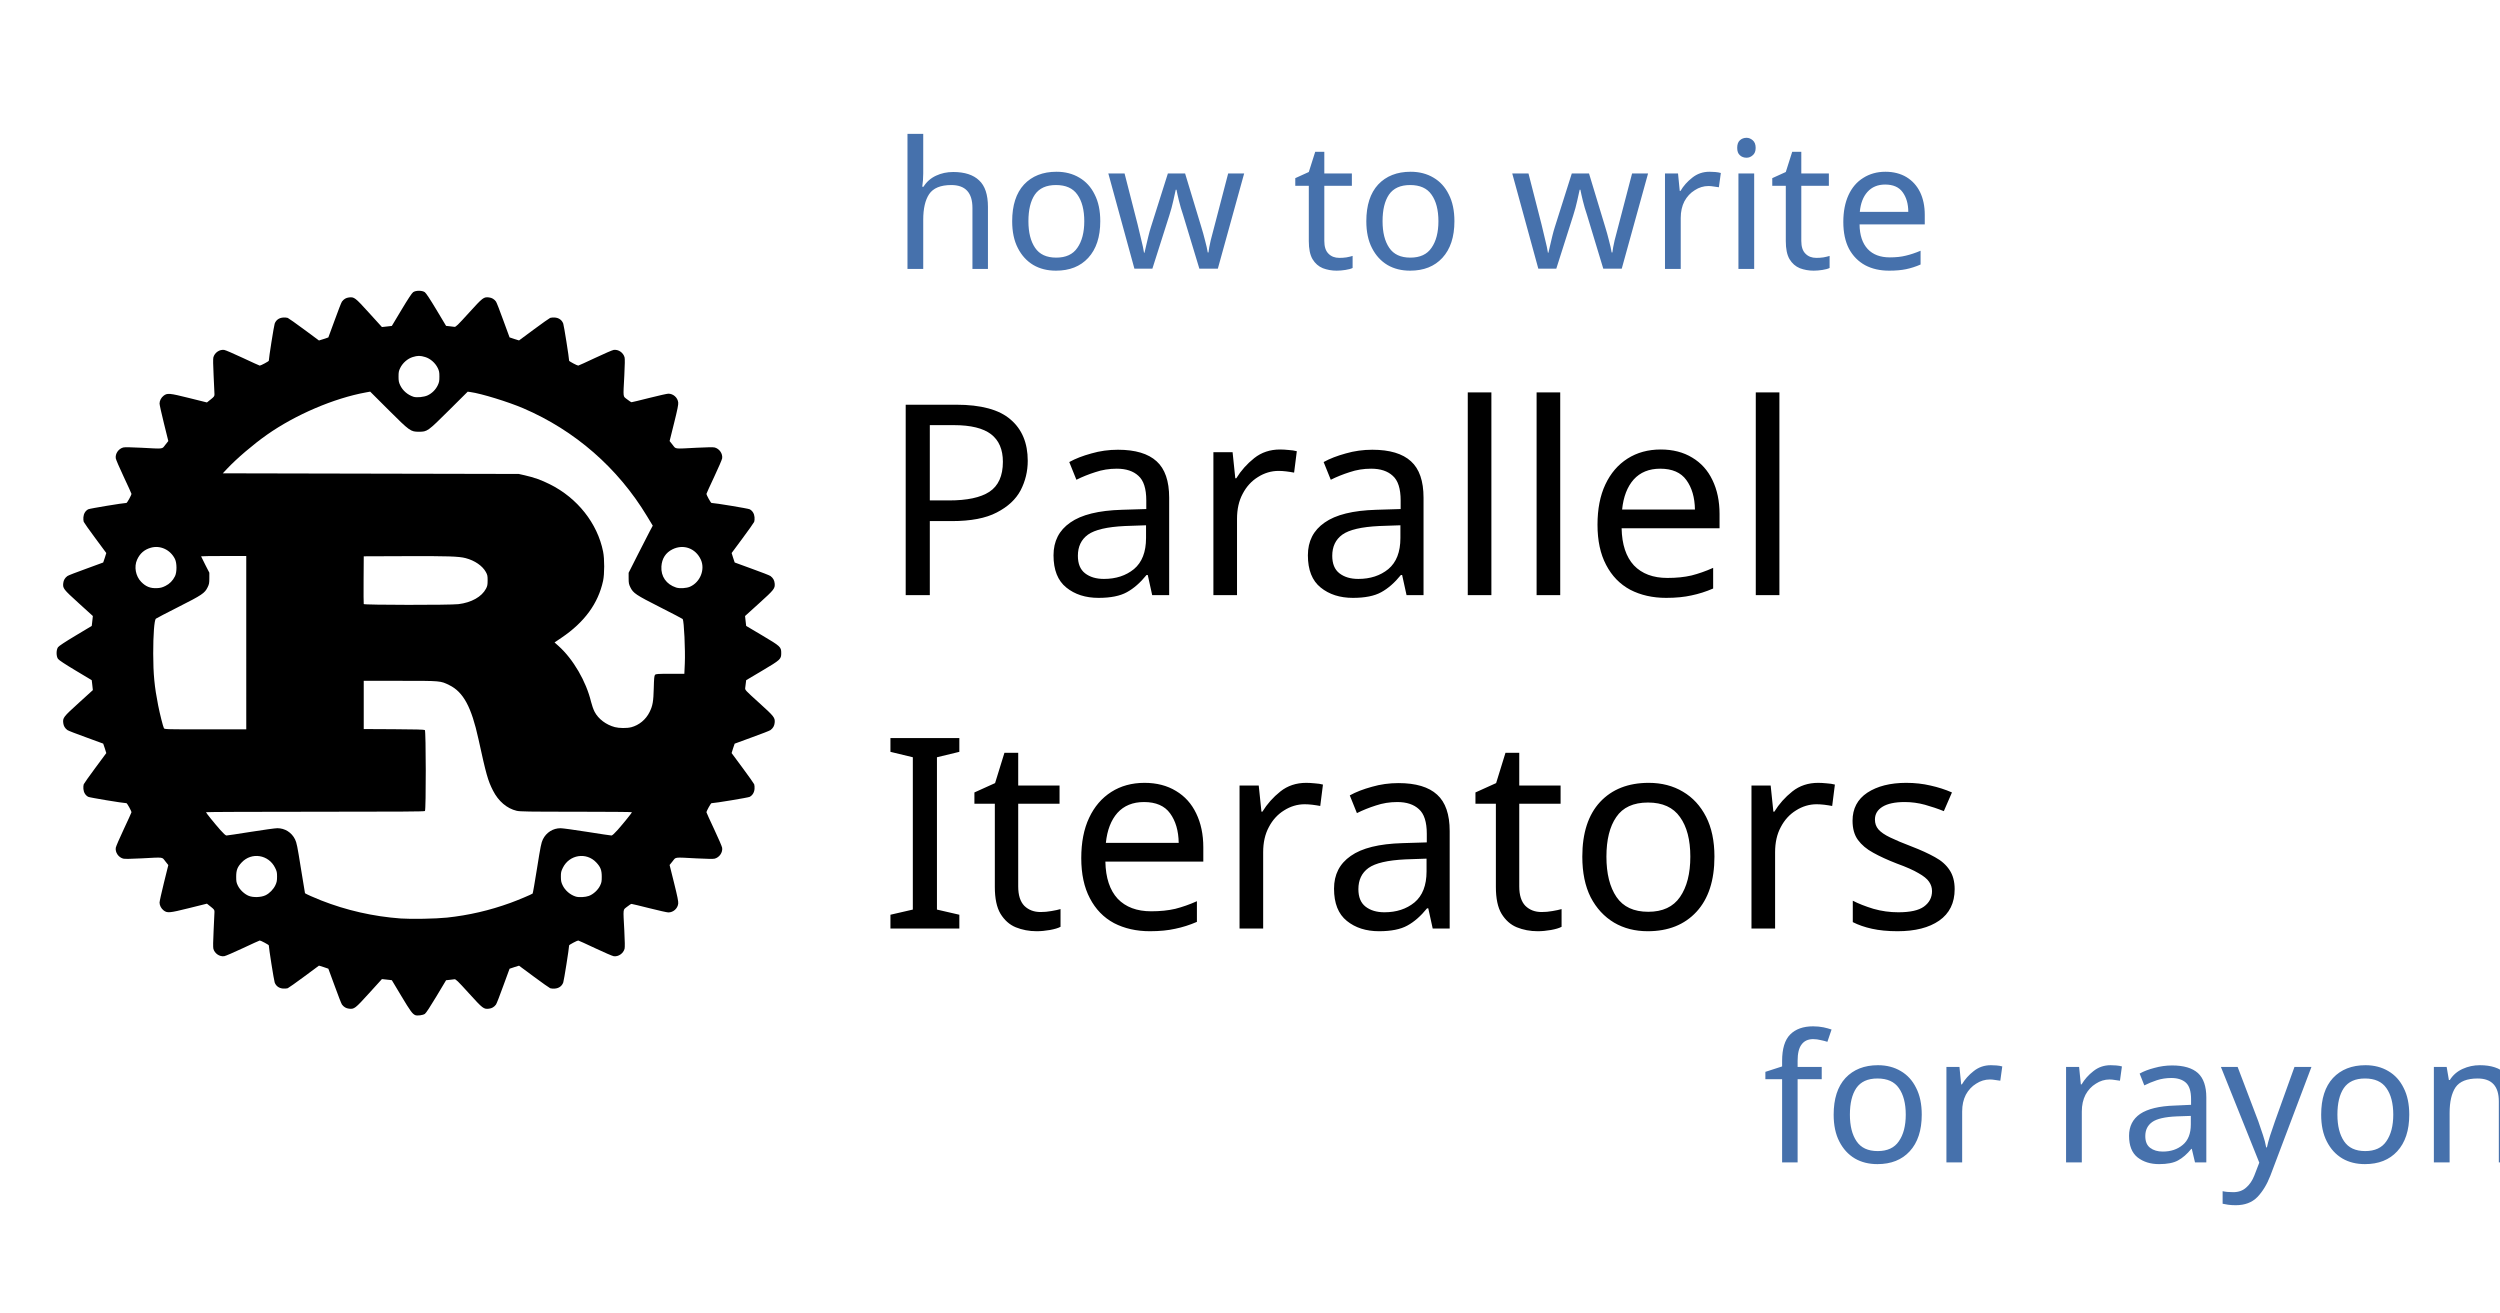
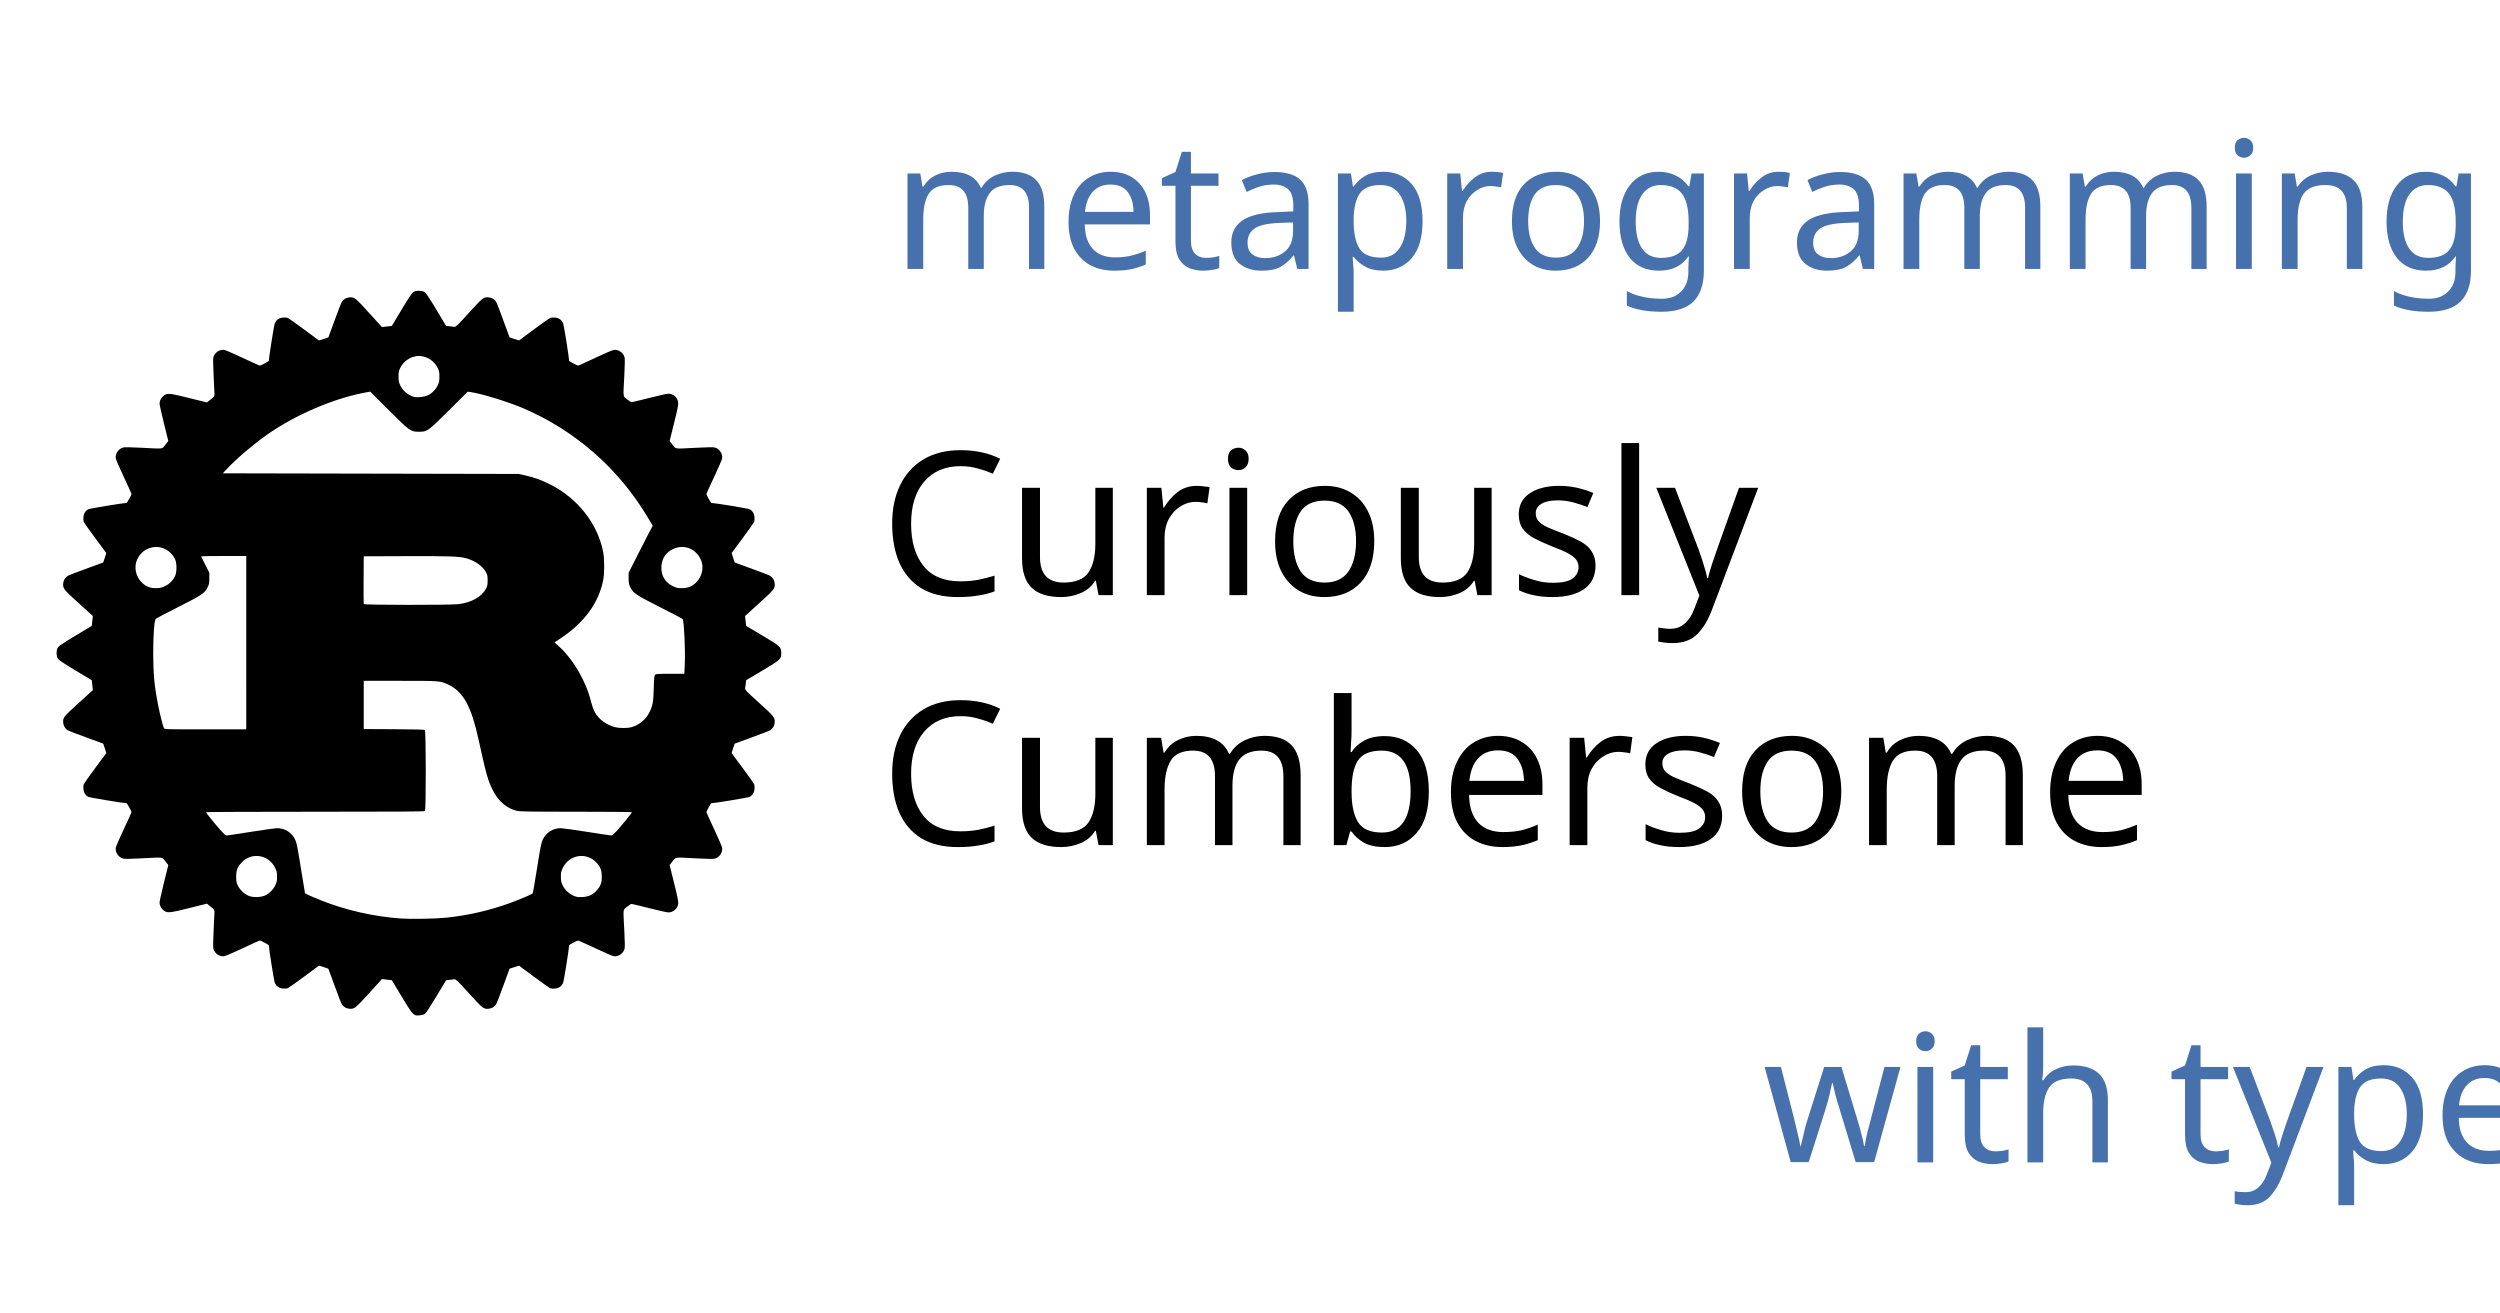
<svg xmlns="http://www.w3.org/2000/svg" width="600" height="315" viewBox="0 0 158.75 83.344" version="1.1" id="svg8">
  <defs id="defs2" />
  <g id="layer1" transform="translate(0,-213.6562)">
    <path style="fill:#000000;stroke-width:0.039" d="m 26.372,278.119 c -0.18,-0.074 -0.315,-0.258 -0.874,-1.192 l -0.616,-1.028 -0.156,-0.019 c -0.086,-0.011 -0.228,-0.026 -0.315,-0.035 l -0.159,-0.017 -0.82,0.903 c -0.886,0.976 -0.936,1.014 -1.274,0.976 -0.183,-0.021 -0.327,-0.106 -0.444,-0.263 -0.039,-0.052 -0.245,-0.582 -0.46,-1.178 -0.214,-0.596 -0.396,-1.09 -0.404,-1.098 -0.008,-0.007 -0.145,-0.055 -0.305,-0.104 l -0.291,-0.09 -0.943,0.698 c -0.519,0.384 -0.987,0.715 -1.04,0.736 -0.053,0.021 -0.187,0.03 -0.298,0.022 -0.257,-0.021 -0.448,-0.16 -0.531,-0.387 -0.047,-0.128 -0.373,-2.189 -0.373,-2.356 0,-0.036 -0.508,-0.309 -0.575,-0.309 -0.019,0 -0.503,0.22 -1.075,0.489 -0.572,0.269 -1.105,0.498 -1.183,0.508 -0.296,0.04 -0.605,-0.171 -0.687,-0.47 -0.024,-0.088 -0.019,-0.491 0.016,-1.173 0.029,-0.572 0.053,-1.101 0.054,-1.175 8.68e-4,-0.12 -0.026,-0.157 -0.239,-0.327 l -0.24,-0.191 -1.137,0.283 c -1.252,0.312 -1.379,0.323 -1.613,0.145 -0.154,-0.117 -0.257,-0.316 -0.259,-0.497 -5.44e-4,-0.071 0.125,-0.636 0.278,-1.256 l 0.279,-1.126 -0.191,-0.24 c -0.225,-0.282 -0.055,-0.261 -1.521,-0.185 -0.675,0.035 -1.065,0.041 -1.154,0.016 -0.3,-0.083 -0.511,-0.391 -0.471,-0.687 0.01,-0.078 0.239,-0.609 0.508,-1.18 0.269,-0.571 0.489,-1.056 0.489,-1.076 0,-0.081 -0.275,-0.578 -0.32,-0.578 -0.209,-0.002 -2.33,-0.354 -2.423,-0.402 -0.178,-0.092 -0.291,-0.277 -0.31,-0.505 -0.009,-0.108 0.001,-0.241 0.022,-0.294 0.021,-0.053 0.351,-0.52 0.735,-1.038 l 0.697,-0.941 -0.091,-0.294 c -0.05,-0.162 -0.097,-0.3 -0.105,-0.308 -0.008,-0.007 -0.501,-0.189 -1.096,-0.402 -0.595,-0.213 -1.125,-0.419 -1.177,-0.458 -0.157,-0.117 -0.242,-0.261 -0.263,-0.444 -0.038,-0.338 -3.685e-4,-0.387 0.976,-1.274 l 0.903,-0.82 -0.017,-0.159 c -0.009,-0.087 -0.025,-0.229 -0.035,-0.315 l -0.019,-0.156 -1.028,-0.616 c -0.673,-0.403 -1.057,-0.657 -1.113,-0.735 -0.121,-0.17 -0.121,-0.573 0,-0.743 0.056,-0.078 0.44,-0.332 1.113,-0.735 l 1.028,-0.616 0.019,-0.156 c 0.01,-0.086 0.026,-0.228 0.035,-0.315 l 0.017,-0.159 -0.903,-0.82 c -0.976,-0.886 -1.014,-0.936 -0.976,-1.274 0.021,-0.183 0.106,-0.327 0.263,-0.444 0.052,-0.039 0.581,-0.245 1.177,-0.458 0.595,-0.213 1.089,-0.394 1.096,-0.402 0.008,-0.007 0.055,-0.146 0.105,-0.308 l 0.091,-0.294 -0.697,-0.941 c -0.384,-0.518 -0.714,-0.985 -0.735,-1.038 -0.021,-0.053 -0.03,-0.186 -0.022,-0.294 0.018,-0.228 0.132,-0.413 0.31,-0.505 0.093,-0.048 2.214,-0.4 2.423,-0.402 0.045,-4.1e-4 0.32,-0.497 0.32,-0.578 0,-0.02 -0.22,-0.505 -0.489,-1.076 -0.269,-0.571 -0.498,-1.102 -0.508,-1.18 -0.04,-0.296 0.172,-0.604 0.471,-0.687 0.089,-0.025 0.479,-0.019 1.154,0.016 1.466,0.076 1.296,0.097 1.521,-0.185 l 0.191,-0.24 -0.279,-1.126 c -0.154,-0.619 -0.279,-1.184 -0.278,-1.256 0.001,-0.181 0.105,-0.38 0.259,-0.497 0.234,-0.178 0.361,-0.167 1.613,0.145 l 1.137,0.283 0.24,-0.191 c 0.213,-0.17 0.24,-0.207 0.239,-0.327 -5.4e-4,-0.075 -0.025,-0.604 -0.054,-1.175 -0.035,-0.683 -0.04,-1.086 -0.016,-1.173 0.083,-0.299 0.391,-0.51 0.687,-0.47 0.078,0.01 0.61,0.239 1.183,0.508 0.572,0.269 1.056,0.489 1.075,0.489 0.067,0 0.575,-0.273 0.575,-0.309 0,-0.167 0.326,-2.228 0.373,-2.356 0.083,-0.227 0.274,-0.367 0.531,-0.387 0.11,-0.009 0.244,8.9e-4 0.298,0.022 0.053,0.021 0.521,0.352 1.04,0.736 l 0.943,0.698 0.291,-0.09 c 0.16,-0.049 0.297,-0.096 0.305,-0.104 0.008,-0.007 0.19,-0.502 0.404,-1.098 0.214,-0.596 0.421,-1.126 0.46,-1.178 0.117,-0.157 0.261,-0.242 0.444,-0.263 0.338,-0.038 0.387,-3.7e-4 1.274,0.976 l 0.82,0.903 0.159,-0.017 c 0.087,-0.009 0.229,-0.025 0.315,-0.035 l 0.156,-0.019 0.616,-1.028 c 0.403,-0.673 0.657,-1.057 0.735,-1.113 0.17,-0.121 0.573,-0.121 0.743,0 0.078,0.056 0.332,0.44 0.735,1.112 l 0.615,1.027 0.215,0.023 c 0.118,0.013 0.259,0.029 0.314,0.038 0.087,0.013 0.2,-0.096 0.921,-0.89 0.888,-0.979 0.937,-1.016 1.275,-0.978 0.183,0.021 0.327,0.106 0.444,0.263 0.039,0.052 0.245,0.582 0.46,1.178 0.214,0.596 0.395,1.089 0.402,1.096 0.007,0.007 0.145,0.053 0.307,0.103 l 0.294,0.091 0.941,-0.697 c 0.518,-0.384 0.985,-0.714 1.038,-0.735 0.053,-0.021 0.187,-0.03 0.298,-0.022 0.257,0.021 0.448,0.16 0.531,0.387 0.047,0.128 0.373,2.189 0.373,2.356 0,0.038 0.509,0.309 0.58,0.309 0.022,0 0.505,-0.22 1.075,-0.489 0.57,-0.269 1.1,-0.498 1.178,-0.508 0.297,-0.04 0.605,0.171 0.688,0.471 0.025,0.089 0.019,0.479 -0.016,1.154 -0.076,1.463 -0.096,1.297 0.176,1.513 0.127,0.101 0.255,0.184 0.284,0.184 0.029,0 0.535,-0.122 1.123,-0.271 0.589,-0.149 1.134,-0.271 1.212,-0.271 0.315,0 0.593,0.248 0.628,0.561 0.015,0.131 -0.048,0.445 -0.264,1.31 l -0.283,1.137 0.191,0.24 c 0.225,0.282 0.055,0.261 1.521,0.185 0.675,-0.035 1.065,-0.041 1.154,-0.016 0.3,0.083 0.511,0.391 0.471,0.687 -0.01,0.078 -0.239,0.609 -0.508,1.18 -0.269,0.571 -0.489,1.056 -0.489,1.076 0,0.081 0.275,0.578 0.32,0.578 0.215,0.002 2.326,0.352 2.421,0.401 0.18,0.093 0.293,0.277 0.312,0.506 0.009,0.108 -0.001,0.241 -0.022,0.294 -0.021,0.053 -0.351,0.521 -0.735,1.038 l -0.697,0.941 0.091,0.294 c 0.05,0.162 0.096,0.3 0.103,0.307 0.007,0.007 0.499,0.187 1.094,0.4 0.595,0.213 1.125,0.42 1.178,0.46 0.164,0.123 0.247,0.267 0.266,0.463 0.031,0.327 -0.022,0.395 -0.988,1.269 l -0.892,0.807 0.017,0.159 c 0.009,0.088 0.025,0.229 0.035,0.315 l 0.019,0.155 1.011,0.6 c 1.177,0.699 1.215,0.734 1.215,1.123 0,0.389 -0.038,0.425 -1.215,1.123 l -1.011,0.6 -0.022,0.175 c -0.012,0.096 -0.029,0.236 -0.039,0.312 -0.017,0.135 -0.006,0.147 0.878,0.947 0.971,0.878 1.023,0.946 0.992,1.272 -0.019,0.196 -0.102,0.34 -0.266,0.463 -0.053,0.04 -0.583,0.246 -1.178,0.46 -0.595,0.213 -1.088,0.394 -1.096,0.402 -0.008,0.007 -0.055,0.145 -0.104,0.306 l -0.09,0.291 0.698,0.943 c 0.384,0.518 0.715,0.986 0.736,1.039 0.021,0.053 0.03,0.186 0.022,0.294 -0.018,0.228 -0.132,0.413 -0.312,0.506 -0.095,0.049 -2.206,0.399 -2.421,0.401 -0.045,4.7e-4 -0.32,0.497 -0.32,0.578 0,0.02 0.22,0.505 0.489,1.076 0.269,0.571 0.498,1.102 0.508,1.18 0.04,0.296 -0.172,0.604 -0.471,0.687 -0.089,0.025 -0.479,0.019 -1.154,-0.016 -1.466,-0.076 -1.296,-0.097 -1.521,0.182 l -0.192,0.237 0.284,1.14 c 0.216,0.867 0.279,1.181 0.264,1.312 -0.035,0.313 -0.313,0.561 -0.628,0.561 -0.078,0 -0.623,-0.122 -1.212,-0.271 -0.589,-0.149 -1.096,-0.271 -1.127,-0.271 -0.031,0 -0.159,0.083 -0.284,0.184 -0.268,0.216 -0.249,0.05 -0.172,1.513 0.035,0.675 0.041,1.065 0.016,1.154 -0.083,0.3 -0.391,0.511 -0.688,0.471 -0.078,-0.011 -0.608,-0.239 -1.178,-0.508 -0.57,-0.269 -1.053,-0.489 -1.075,-0.489 -0.071,0 -0.58,0.271 -0.58,0.309 0,0.167 -0.326,2.228 -0.373,2.356 -0.083,0.227 -0.274,0.367 -0.531,0.387 -0.11,0.009 -0.244,-8.6e-4 -0.298,-0.022 -0.053,-0.021 -0.521,-0.351 -1.038,-0.735 l -0.941,-0.697 -0.294,0.091 c -0.162,0.05 -0.3,0.096 -0.307,0.103 -0.007,0.007 -0.188,0.5 -0.402,1.096 -0.214,0.596 -0.421,1.126 -0.46,1.178 -0.117,0.157 -0.261,0.242 -0.444,0.263 -0.338,0.038 -0.387,5.1e-4 -1.275,-0.978 -0.721,-0.794 -0.834,-0.904 -0.921,-0.89 -0.055,0.009 -0.196,0.026 -0.314,0.038 l -0.215,0.023 -0.615,1.027 c -0.395,0.66 -0.657,1.057 -0.732,1.11 -0.118,0.084 -0.481,0.132 -0.607,0.081 z m 1.996,-6.193 c 1.41,-0.152 2.707,-0.453 4.046,-0.937 0.462,-0.167 1.346,-0.539 1.408,-0.592 0.016,-0.013 0.142,-0.739 0.281,-1.612 0.223,-1.401 0.267,-1.616 0.37,-1.828 0.214,-0.438 0.643,-0.709 1.122,-0.709 0.126,0 0.888,0.105 1.694,0.232 0.806,0.128 1.5,0.232 1.542,0.231 0.048,-8.5e-4 0.195,-0.135 0.388,-0.353 0.375,-0.425 0.909,-1.087 0.91,-1.127 4.5e-4,-0.016 -1.591,-0.029 -3.536,-0.03 -3.017,-4.9e-4 -3.573,-0.009 -3.785,-0.059 -0.617,-0.145 -1.16,-0.609 -1.502,-1.282 -0.325,-0.638 -0.434,-1.026 -0.924,-3.27 -0.445,-2.041 -0.959,-2.991 -1.852,-3.428 -0.567,-0.277 -0.517,-0.273 -3.108,-0.273 h -2.325 v 1.531 1.531 l 1.915,0.01 c 1.335,0.007 1.931,0.023 1.967,0.053 0.072,0.06 0.078,5.069 0.005,5.142 -0.036,0.036 -1.638,0.046 -6.976,0.046 -3.811,0 -6.929,0.013 -6.929,0.029 0.001,0.04 0.535,0.702 0.91,1.127 0.203,0.23 0.338,0.353 0.392,0.353 0.045,8.2e-4 0.738,-0.103 1.539,-0.231 0.802,-0.128 1.562,-0.233 1.69,-0.233 0.481,0 0.91,0.27 1.125,0.709 0.104,0.212 0.147,0.427 0.37,1.826 0.139,0.872 0.257,1.59 0.262,1.594 0.057,0.048 0.584,0.284 1.017,0.454 1.612,0.634 3.318,1.022 5.058,1.15 0.651,0.048 2.256,0.018 2.926,-0.055 z m -11.51,-1.418 c 0.258,-0.124 0.506,-0.379 0.632,-0.649 0.083,-0.18 0.103,-0.279 0.103,-0.532 9.61e-4,-0.274 -0.014,-0.341 -0.125,-0.567 -0.413,-0.838 -1.494,-1.01 -2.124,-0.336 -0.271,0.29 -0.346,0.487 -0.346,0.904 1.15e-4,0.303 0.014,0.378 0.108,0.57 0.132,0.27 0.423,0.541 0.697,0.649 0.281,0.111 0.778,0.093 1.054,-0.039 z m 20.537,0.039 c 0.282,-0.105 0.573,-0.372 0.708,-0.649 0.094,-0.192 0.108,-0.267 0.108,-0.57 1.54e-4,-0.418 -0.075,-0.615 -0.346,-0.904 -0.63,-0.673 -1.711,-0.502 -2.124,0.336 -0.111,0.226 -0.126,0.294 -0.125,0.567 8.86e-4,0.252 0.02,0.352 0.103,0.53 0.158,0.34 0.483,0.622 0.846,0.733 0.197,0.06 0.611,0.038 0.83,-0.043 z M 15.637,254.466 v -5.503 h -1.434 c -0.789,0 -1.434,0.009 -1.434,0.02 0,0.011 0.118,0.249 0.262,0.53 l 0.262,0.51 -3.5e-4,0.352 c -2.72e-4,0.306 -0.014,0.38 -0.109,0.573 -0.184,0.376 -0.35,0.488 -1.853,1.248 -0.754,0.382 -1.4,0.718 -1.434,0.748 -0.099,0.084 -0.17,1.027 -0.168,2.221 0.002,1.293 0.079,2.102 0.312,3.273 0.112,0.566 0.312,1.356 0.369,1.462 0.036,0.067 0.162,0.071 2.633,0.071 h 2.595 z m 24.44,5.372 c 0.509,-0.135 0.935,-0.488 1.172,-0.969 0.198,-0.402 0.243,-0.661 0.265,-1.515 0.016,-0.625 0.031,-0.788 0.08,-0.843 0.054,-0.061 0.152,-0.068 0.961,-0.068 h 0.901 l 0.029,-0.649 c 0.038,-0.854 -0.049,-2.705 -0.133,-2.829 -0.013,-0.019 -0.658,-0.356 -1.433,-0.749 -1.543,-0.782 -1.708,-0.892 -1.892,-1.268 -0.094,-0.192 -0.108,-0.267 -0.109,-0.57 l -3.47e-4,-0.349 0.577,-1.143 c 0.317,-0.629 0.662,-1.302 0.766,-1.497 l 0.189,-0.353 -0.37,-0.612 c -1.848,-3.059 -4.574,-5.436 -7.848,-6.84 -0.956,-0.41 -2.675,-0.939 -3.357,-1.032 l -0.176,-0.024 -1.189,1.182 c -1.35,1.342 -1.376,1.361 -1.906,1.362 -0.527,10e-4 -0.582,-0.038 -1.926,-1.379 l -1.171,-1.168 -0.263,0.048 c -2.033,0.369 -4.481,1.416 -6.29,2.688 -0.867,0.61 -1.923,1.511 -2.537,2.164 l -0.27,0.287 9.397,0.02 9.397,0.02 0.388,0.088 c 0.596,0.136 1.038,0.294 1.589,0.569 1.748,0.87 3.02,2.479 3.379,4.274 0.094,0.47 0.093,1.422 -0.002,1.86 -0.311,1.435 -1.181,2.624 -2.64,3.61 l -0.441,0.298 0.253,0.226 c 0.929,0.831 1.756,2.251 2.066,3.547 0.048,0.202 0.149,0.487 0.225,0.632 0.234,0.452 0.729,0.826 1.287,0.973 0.273,0.072 0.776,0.076 1.032,0.007 z m -10.973,-7.817 c 0.83,-0.1 1.485,-0.467 1.757,-0.984 0.087,-0.166 0.102,-0.244 0.103,-0.524 4.84e-4,-0.293 -0.012,-0.352 -0.114,-0.537 -0.218,-0.393 -0.705,-0.727 -1.28,-0.878 -0.432,-0.114 -1.139,-0.137 -3.817,-0.126 l -2.655,0.01 -0.01,1.492 c -0.005,0.821 -0.002,1.514 0.009,1.54 0.025,0.064 5.479,0.07 6.009,0.006 z m -18.605,-1.155 c 0.274,-0.135 0.472,-0.336 0.613,-0.621 0.127,-0.257 0.125,-0.834 -0.003,-1.093 -0.29,-0.588 -0.936,-0.888 -1.535,-0.714 -0.412,0.12 -0.686,0.358 -0.868,0.756 -0.205,0.447 -0.095,1.046 0.257,1.409 0.295,0.305 0.585,0.42 1.004,0.4 0.219,-0.01 0.335,-0.04 0.531,-0.137 z m 33.321,0.044 c 0.645,-0.286 0.967,-1.096 0.683,-1.716 -0.329,-0.72 -1.1,-1.002 -1.798,-0.658 -0.433,0.213 -0.675,0.587 -0.706,1.092 -0.039,0.632 0.311,1.133 0.932,1.336 0.227,0.074 0.66,0.048 0.889,-0.053 z M 27.153,238.763 c 0.278,-0.129 0.516,-0.367 0.647,-0.646 0.086,-0.183 0.103,-0.273 0.102,-0.548 -1.92e-4,-0.282 -0.016,-0.361 -0.108,-0.55 -0.156,-0.318 -0.467,-0.59 -0.789,-0.689 -0.319,-0.099 -0.482,-0.099 -0.801,0 -0.322,0.1 -0.633,0.371 -0.789,0.689 -0.093,0.189 -0.108,0.268 -0.108,0.55 0,0.275 0.017,0.365 0.103,0.548 0.16,0.341 0.475,0.614 0.847,0.735 0.2,0.065 0.666,0.019 0.897,-0.089 z" id="path832" />
-     <text xml:space="preserve" style="font-style:normal;font-variant:normal;font-weight:normal;font-stretch:normal;font-size:6.35px;line-height:1.25;font-family:'Dela Gothic One';-inkscape-font-specification:'Dela Gothic One';letter-spacing:0px;word-spacing:0px;fill:#000000;fill-opacity:1;stroke:none;stroke-width:0.265" x="55.872" y="251.448" id="text828">
-       <tspan id="tspan826" x="55.872" y="251.448" style="font-size:16.933px;stroke-width:0.265">Parallel </tspan>
-       <tspan x="55.872" y="272.615" style="font-size:16.933px;stroke-width:0.265" id="tspan830">Iterators</tspan>
+     <text xml:space="preserve" style="font-style:normal;font-variant:normal;font-weight:normal;font-stretch:normal;font-size:12.7px;line-height:1.25;font-family:'Dela Gothic One';-inkscape-font-specification:'Dela Gothic One';letter-spacing:0px;word-spacing:0px;fill:#000000;fill-opacity:1;stroke:none;stroke-width:0.265" x="55.872" y="251.448" id="text828">
+       <tspan x="55.872" y="251.448" style="font-size:12.7px;stroke-width:0.265" id="tspan830">Curiously</tspan>
+       <tspan x="55.872" y="267.323" style="font-size:12.7px;stroke-width:0.265" id="tspan1016">Cumbersome</tspan>
    </text>
    <text xml:space="preserve" style="font-style:normal;font-variant:normal;font-weight:normal;font-stretch:normal;font-size:6.35px;line-height:1.25;font-family:'Dela Gothic One';-inkscape-font-specification:'Dela Gothic One';letter-spacing:0px;word-spacing:0px;fill:#4671ac;fill-opacity:1;stroke:none;stroke-width:0.265" x="56.671" y="230.735" id="text836">
-       <tspan id="tspan834" x="56.671" y="230.735" style="font-style:normal;font-variant:normal;font-weight:normal;font-stretch:normal;font-size:11.289px;font-family:'EB Garamond';-inkscape-font-specification:'EB Garamond';fill:#4671ac;fill-opacity:1;stroke-width:0.265">how to write</tspan>
+       <tspan id="tspan834" x="56.671" y="230.735" style="font-style:normal;font-variant:normal;font-weight:normal;font-stretch:normal;font-size:11.289px;font-family:'EB Garamond';-inkscape-font-specification:'EB Garamond';fill:#4671ac;fill-opacity:1;stroke-width:0.265">metaprogramming</tspan>
    </text>
    <text xml:space="preserve" style="font-style:normal;font-variant:normal;font-weight:normal;font-stretch:normal;font-size:6.35px;line-height:1.25;font-family:'Dela Gothic One';-inkscape-font-specification:'Dela Gothic One';letter-spacing:0px;word-spacing:0px;fill:#4671ac;fill-opacity:1;stroke:none;stroke-width:0.265" x="111.928" y="287.47" id="text836-3">
-       <tspan id="tspan834-6" x="111.928" y="287.47" style="font-style:normal;font-variant:normal;font-weight:normal;font-stretch:normal;font-size:11.289px;font-family:'EB Garamond';-inkscape-font-specification:'EB Garamond';fill:#4671ac;fill-opacity:1;stroke-width:0.265">for rayon</tspan>
+       <tspan id="tspan834-6" x="111.928" y="287.47" style="font-style:normal;font-variant:normal;font-weight:normal;font-stretch:normal;font-size:11.289px;font-family:'EB Garamond';-inkscape-font-specification:'EB Garamond';fill:#4671ac;fill-opacity:1;stroke-width:0.265">with types</tspan>
    </text>
  </g>
</svg>
